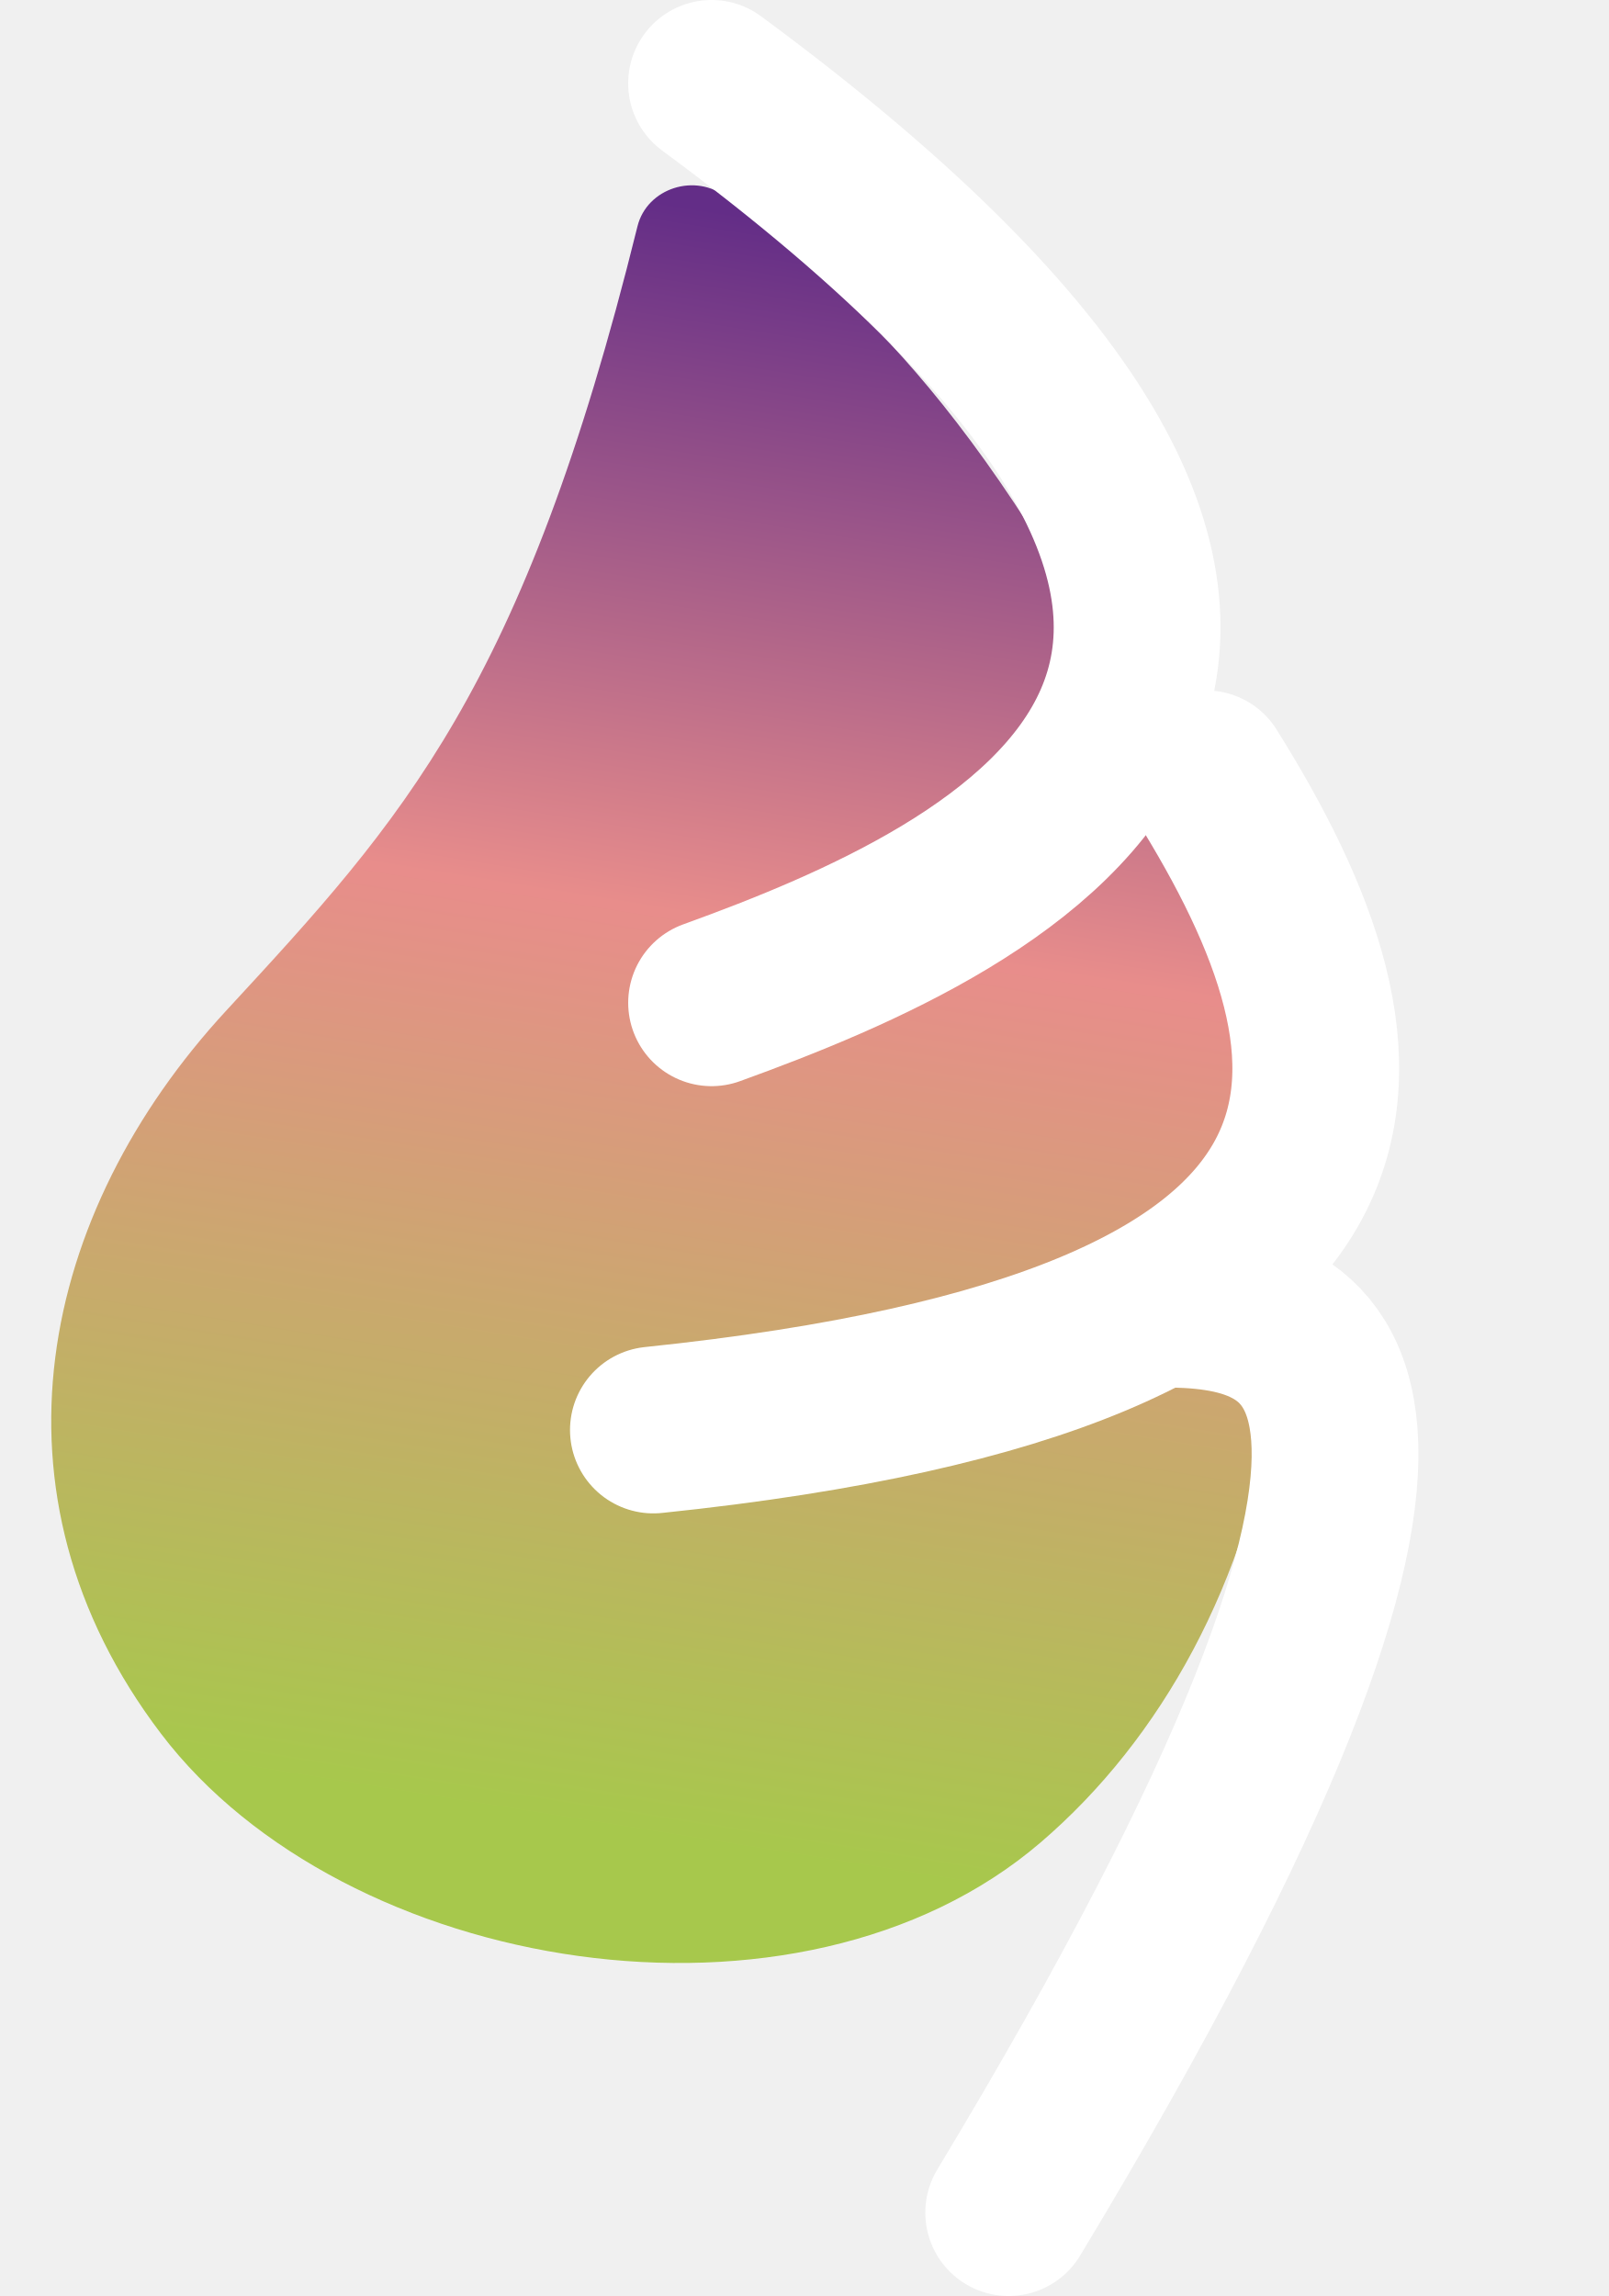
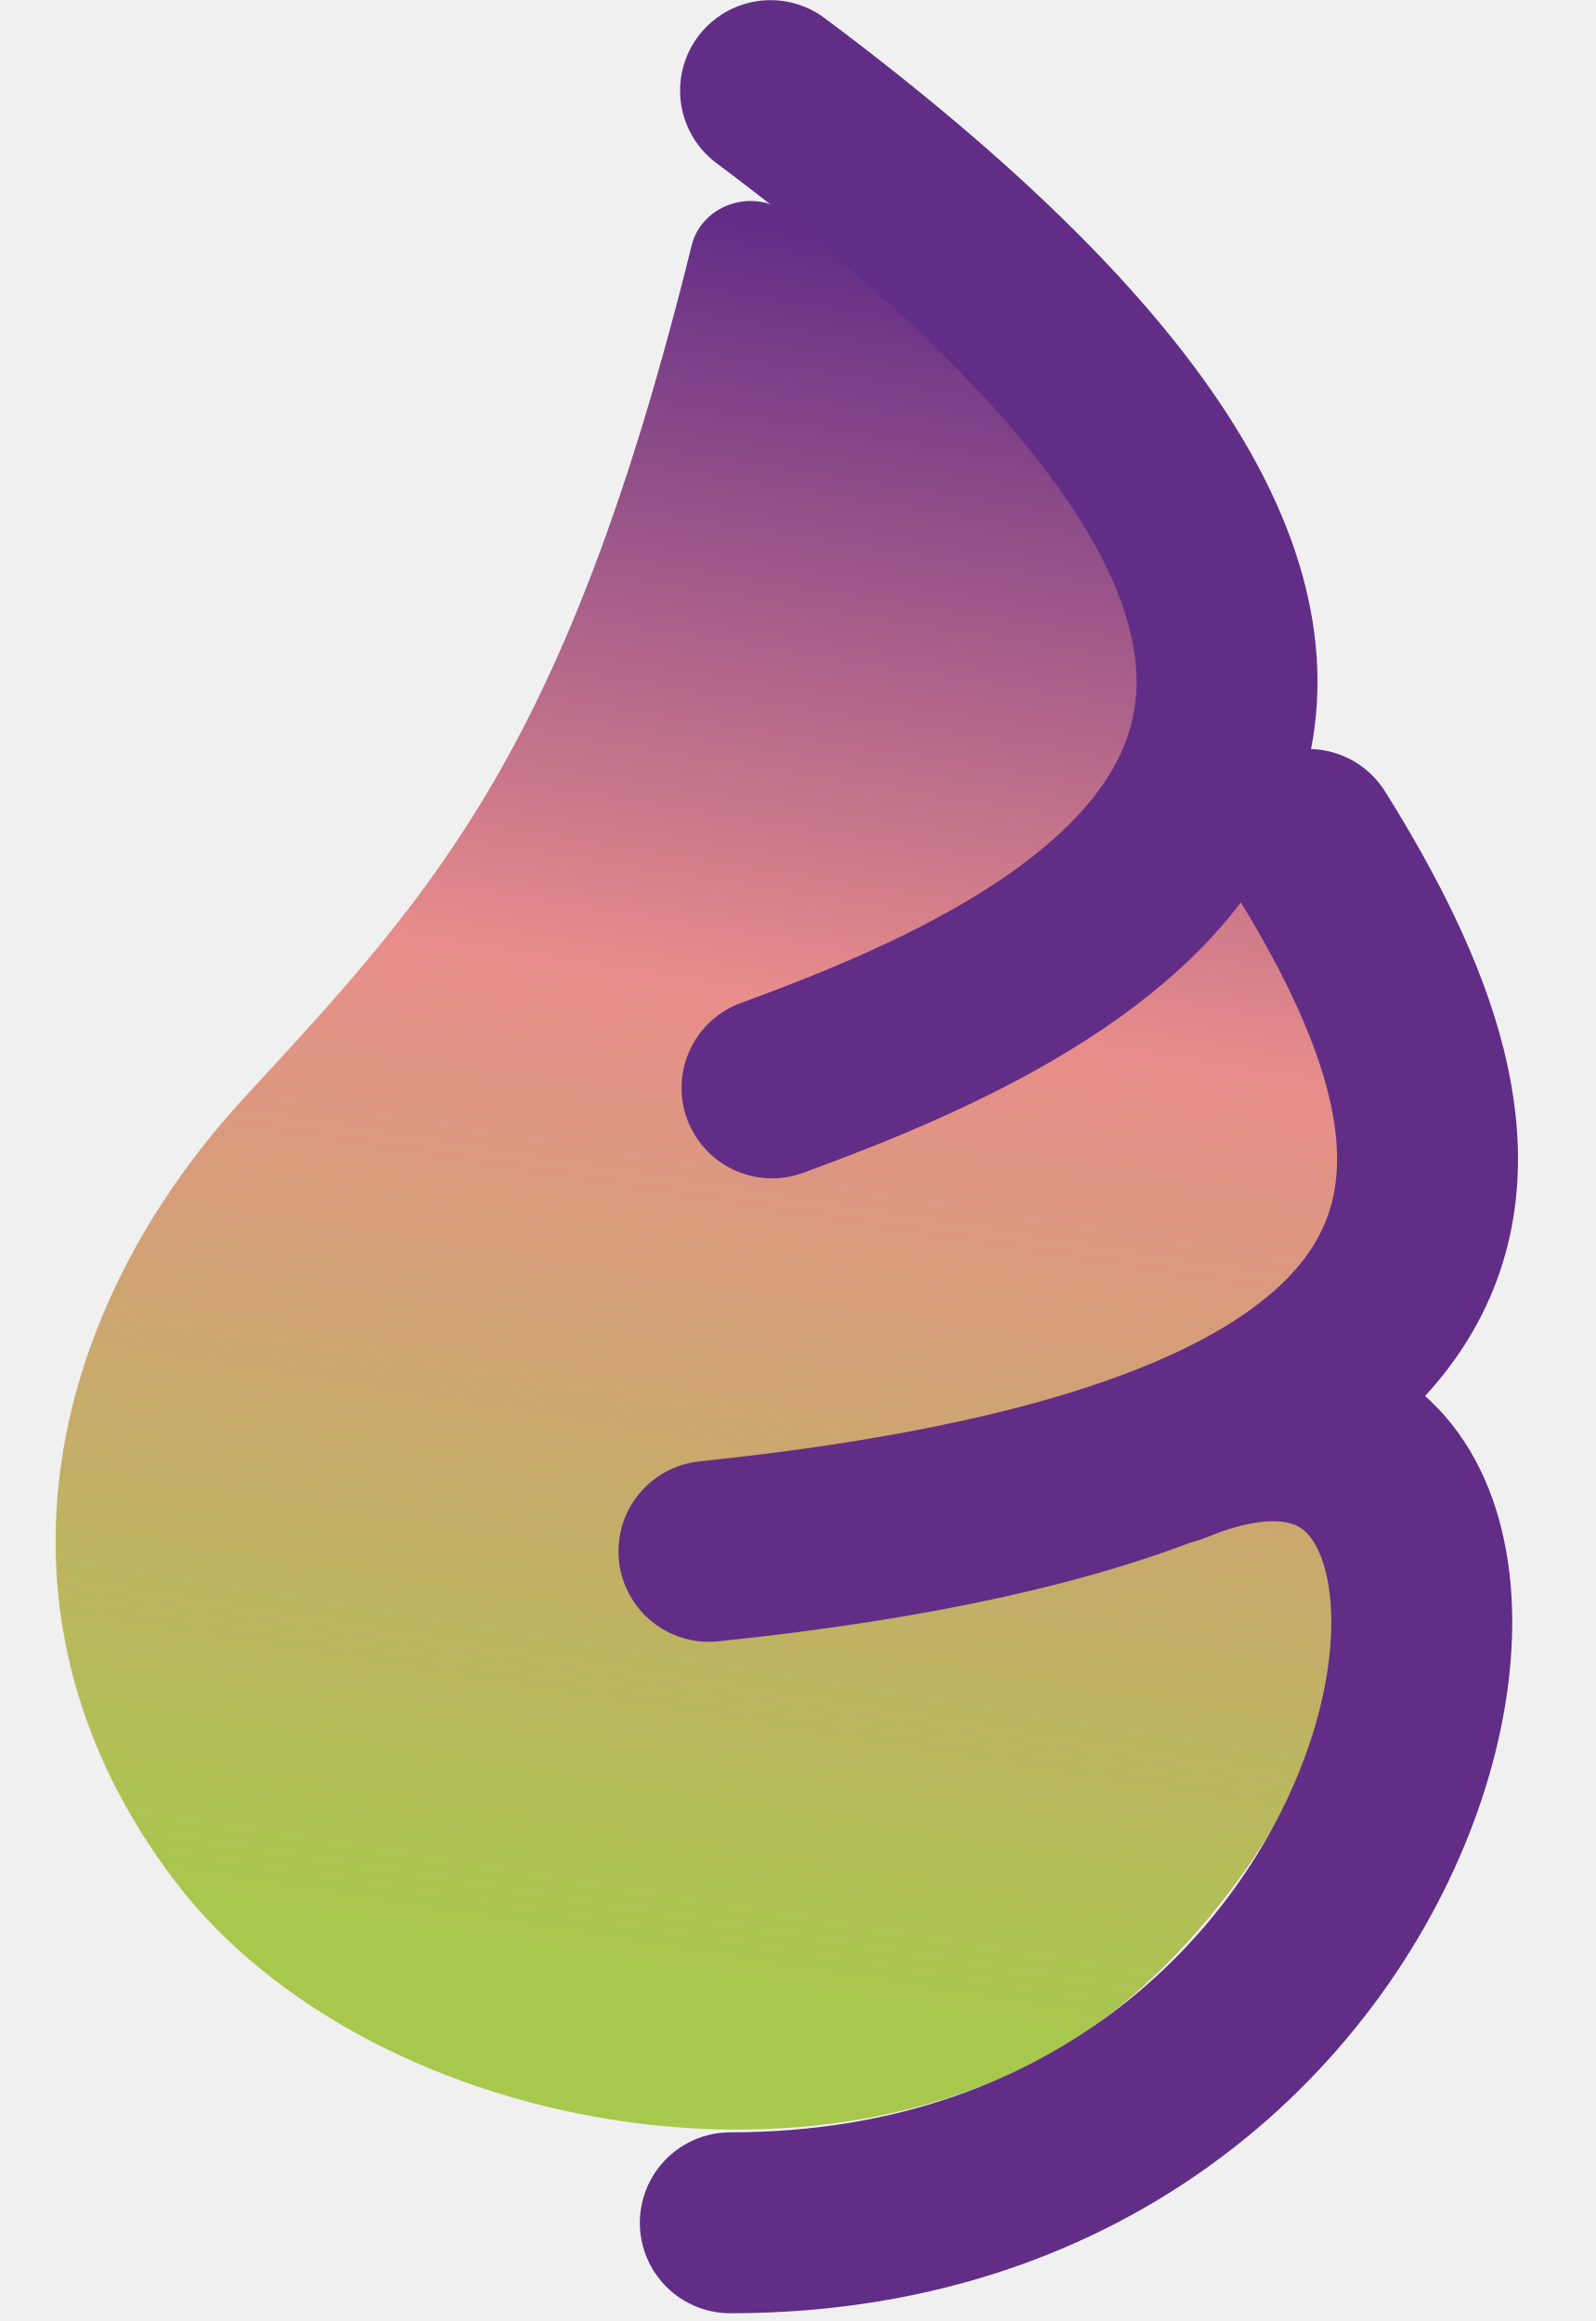
- <svg xmlns="http://www.w3.org/2000/svg" width="791" height="1129" viewBox="0 0 791 1129" fill="none">
-   <path d="M112.156 495.963C197.841 403.164 257.241 338.832 313.463 111.317C318.154 92.336 342.21 84.811 357.378 97.149C412.874 142.289 478.809 188.939 570.609 373.888C681.635 597.571 630.689 803.994 511.733 905.957C392.776 1007.92 169.078 970.793 79.173 852.486C-10.731 734.179 19.746 596.048 111.196 497.003L112.156 495.963Z" fill="url(#paint0_linear_1198_20)" />
-   <path d="M349.897 40.997C739.218 328.033 492.506 441.51 349.903 493.091" stroke="white" stroke-width="82" stroke-linecap="round" />
-   <path d="M592.995 380.5C681.497 522.002 703.497 663.497 321.296 703.171" stroke="white" stroke-width="82" stroke-linecap="round" />
-   <path d="M571.168 641.237C642.006 641.234 752.006 663.493 496.004 1088" stroke="white" stroke-width="82" stroke-linecap="round" />
+ <svg xmlns="http://www.w3.org/2000/svg" width="723" height="1052" viewBox="0 0 723 1052" fill="none">
+   <path d="M112.156 495.947C197.841 403.148 257.241 338.816 313.463 111.302C318.154 92.32 342.21 84.795 357.378 97.133C412.874 142.273 478.809 188.924 570.609 373.872C681.635 597.556 630.689 803.978 511.733 905.941C392.776 1007.9 169.078 970.778 79.173 852.47C-10.731 734.163 19.746 596.033 111.196 496.987L112.156 495.947Z" fill="url(#paint0_linear_1198_20)" />
+   <path d="M349.233 41.069C733.846 328.628 490.55 441.725 349.9 493.089" stroke="#622D86" stroke-width="82" stroke-linecap="round" />
+   <path d="M592.995 380.485C681.497 521.986 703.497 663.481 321.296 703.155" stroke="#622D86" stroke-width="82" stroke-linecap="round" />
+   <path d="M530.999 658.998C728.995 576.497 671 1007.49 330.998 1007.49" stroke="#622D86" stroke-width="82" stroke-linecap="round" />
  <defs>
-     <linearGradient id="paint0_linear_1198_20" x1="343.195" y1="102" x2="210.694" y2="928.5" gradientUnits="userSpaceOnUse">
+     <linearGradient id="paint0_linear_1198_20" x1="343.195" y1="101.984" x2="210.694" y2="928.484" gradientUnits="userSpaceOnUse">
      <stop stop-color="#632D87" />
      <stop offset="0.411" stop-color="#E88D8B" />
      <stop offset="0.95" stop-color="#A7C84C" />
    </linearGradient>
  </defs>
</svg>
